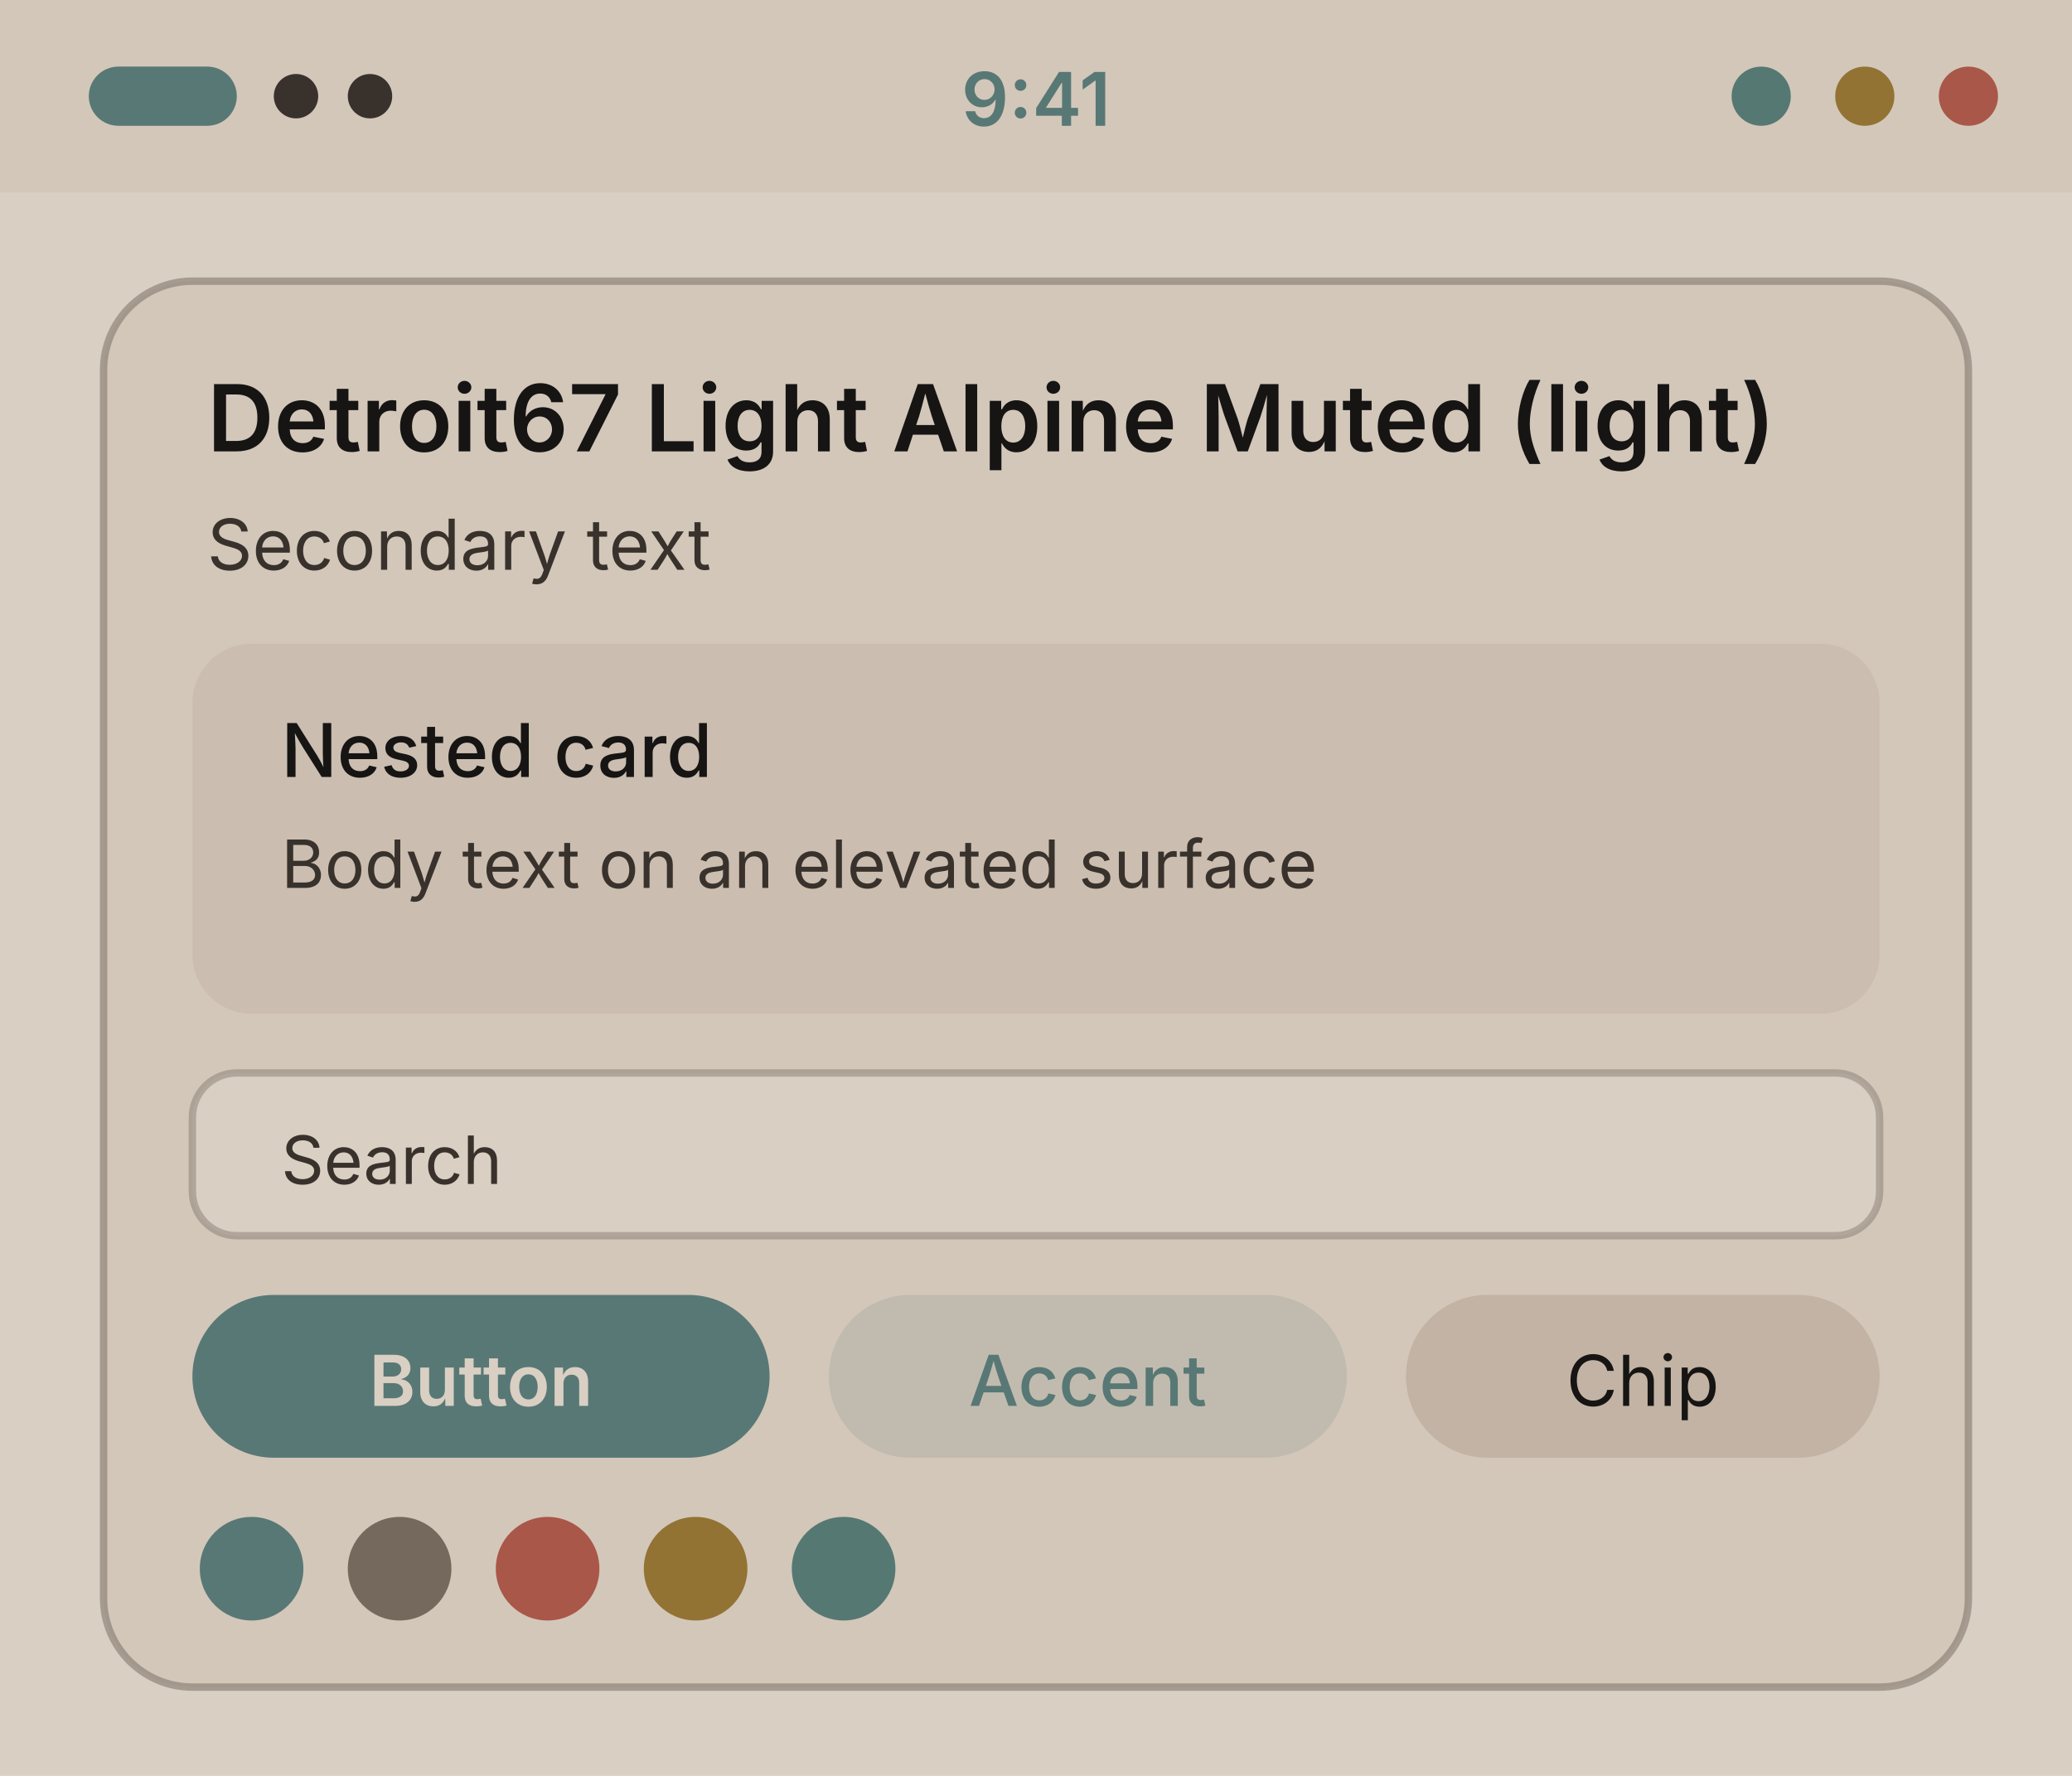
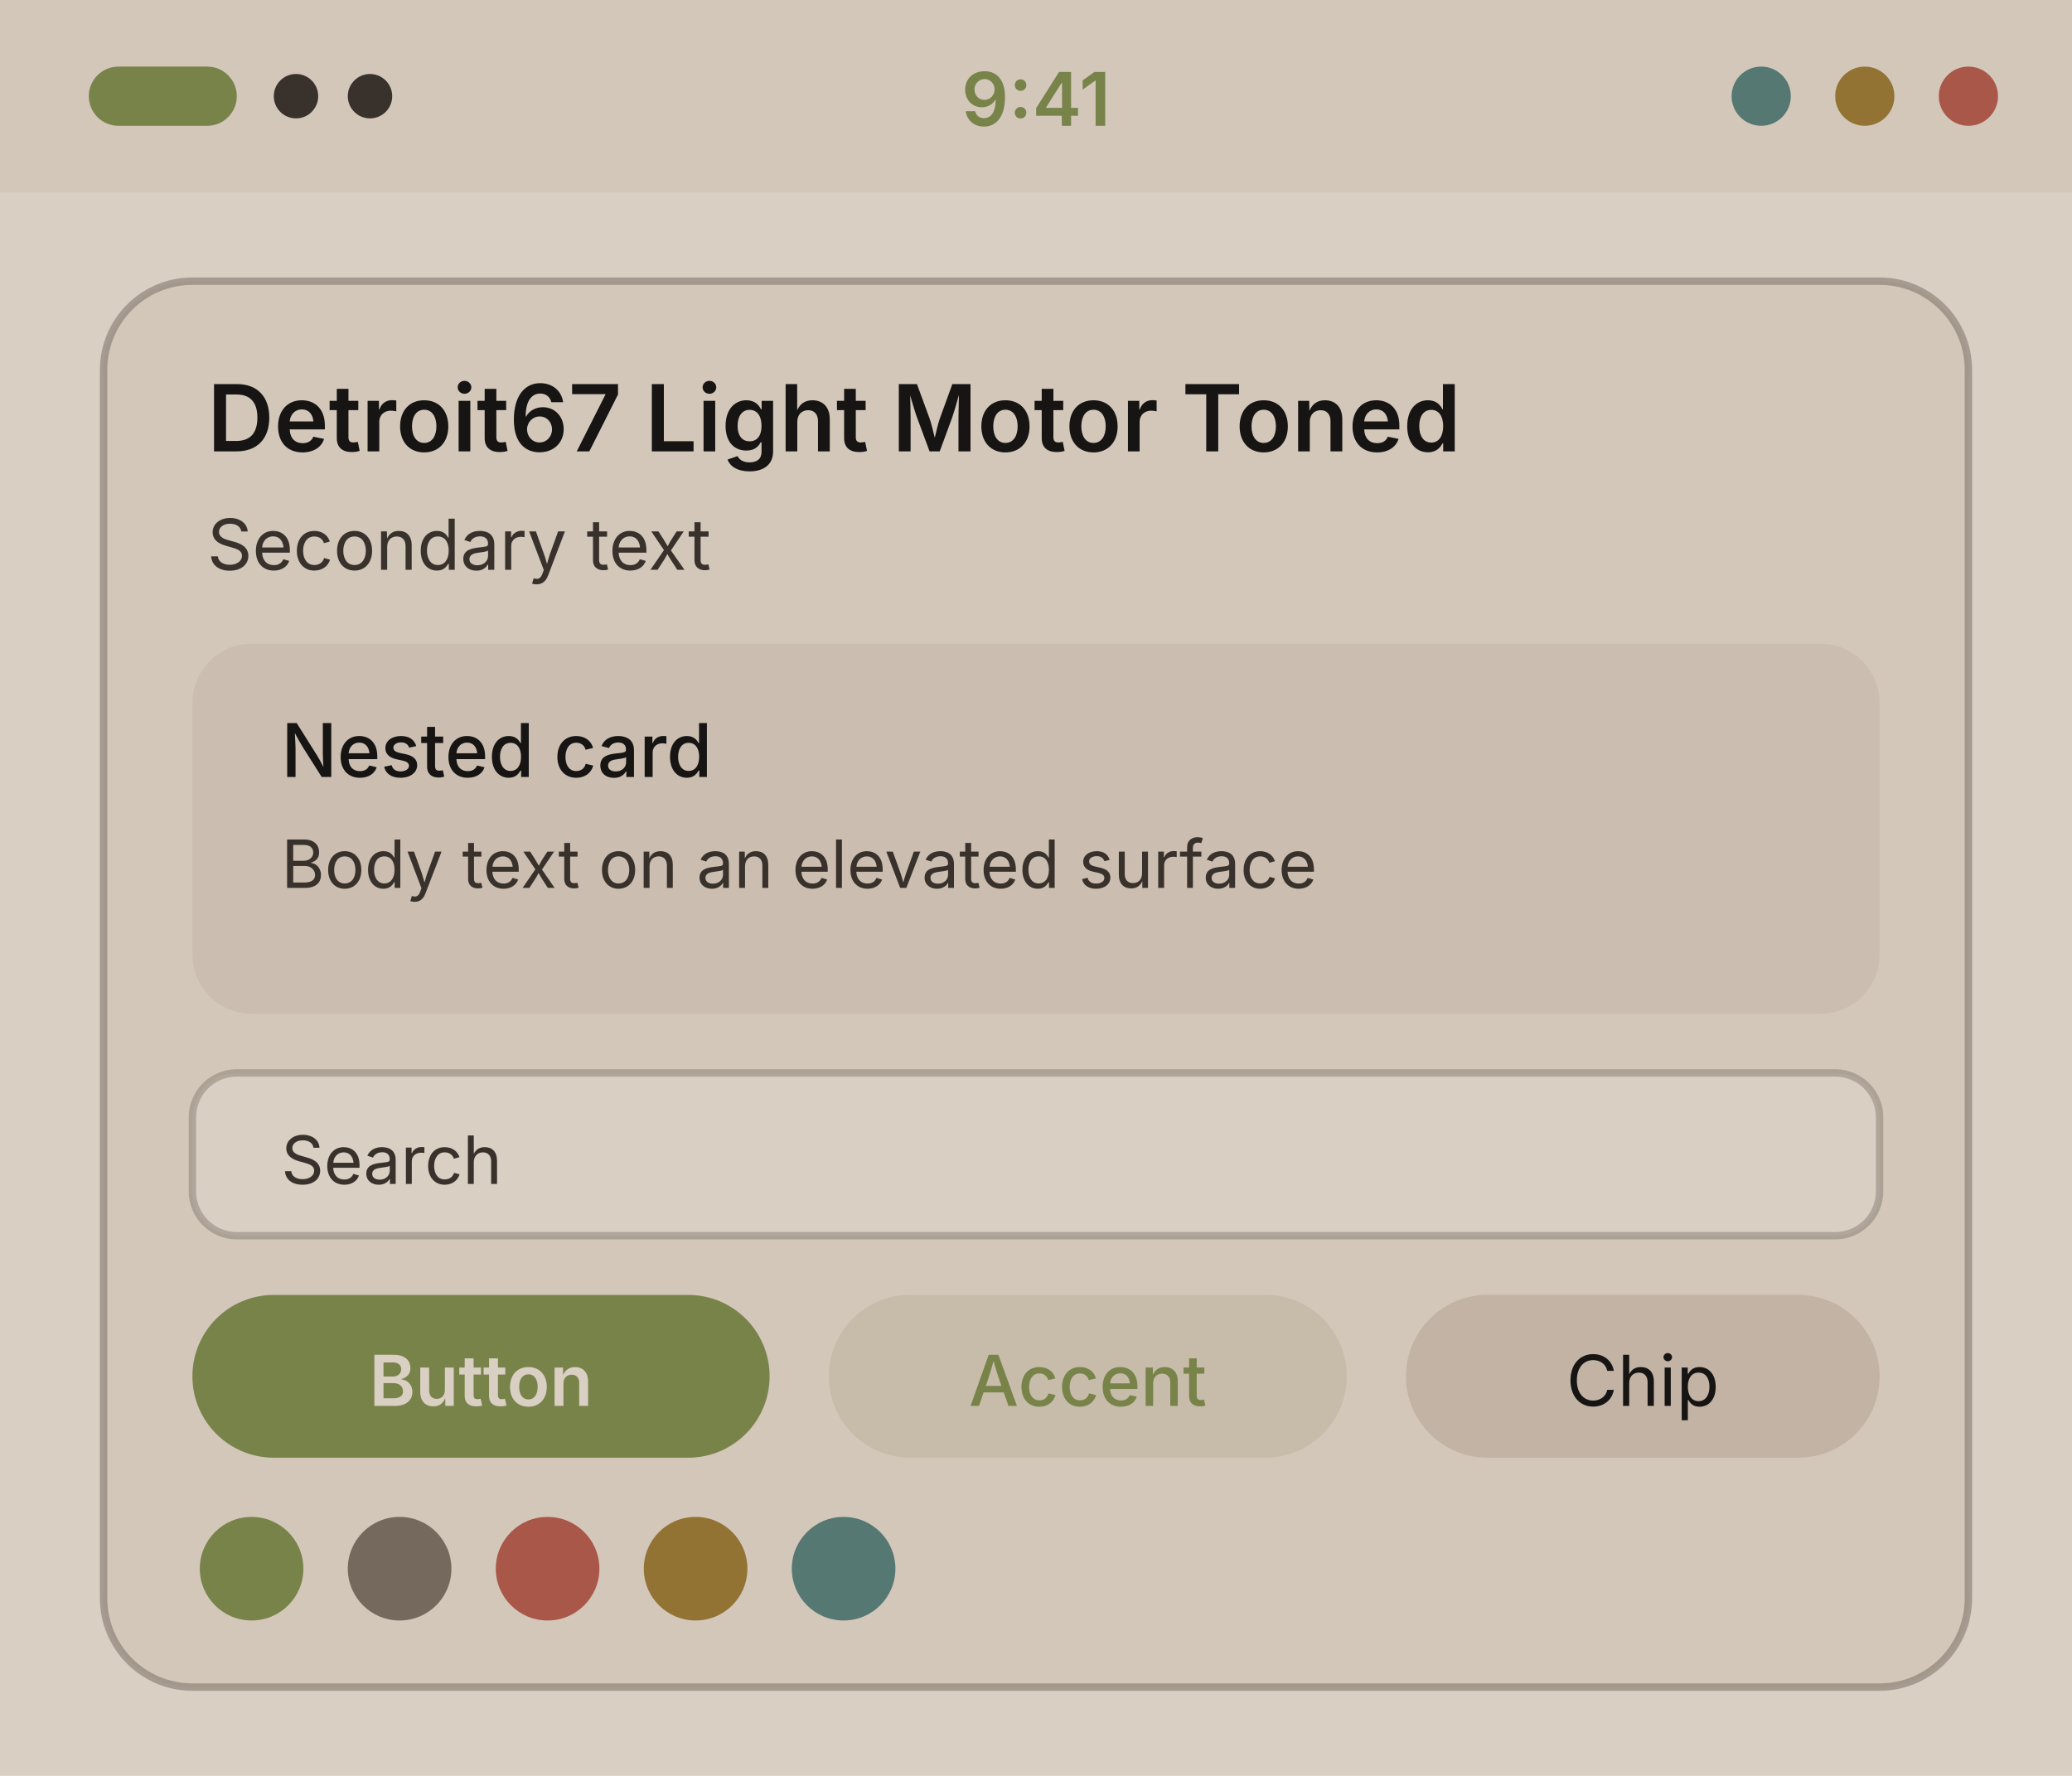
<svg xmlns="http://www.w3.org/2000/svg" width="280" height="240" viewBox="0 0 280 240">
  <g transform="translate(0, 0)">
    <rect width="280" height="240" fill="#D9CFC3" />
    <rect width="280" height="26" fill="#D3C7BA" />
-     <rect x="12" y="9" width="20" height="8" rx="4" fill="#587875" />
+     <rect x="12" y="9" width="20" height="8" rx="4" fill="#78834A" />
    <circle cx="40" cy="13" r="3" fill="#39322C" />
    <circle cx="50" cy="13" r="3" fill="#39322C" />
-     <text x="140" y="17" font-family="system-ui, -apple-system, Segoe UI, sans-serif" font-size="10" font-weight="600" text-anchor="middle" fill="#587875">9:41</text>
+     <text x="140" y="17" font-family="system-ui, -apple-system, Segoe UI, sans-serif" font-size="10" font-weight="600" text-anchor="middle" fill="#78834A">9:41</text>
    <circle cx="238" cy="13" r="4" fill="#557873" />
    <circle cx="252" cy="13" r="4" fill="#927333" />
    <circle cx="266" cy="13" r="4" fill="#A95748" />
    <rect x="14" y="38" width="252" height="190" rx="12" fill="#D3C7BA" stroke="#75695F" stroke-opacity="0.5" />
-     <text x="28" y="61" font-family="system-ui, -apple-system, Segoe UI, sans-serif" font-size="12.5" font-weight="600" fill="#161514">Detroit67 Light Alpine Muted (light)</text>
+     <text x="28" y="61" font-family="system-ui, -apple-system, Segoe UI, sans-serif" font-size="12.5" font-weight="600" fill="#161514">Detroit67 Light Motor Toned</text>
    <text x="28" y="77" font-family="system-ui, -apple-system, Segoe UI, sans-serif" font-size="9.5" fill="#39322C">Secondary text</text>
    <rect x="26" y="87" width="228" height="50" rx="8" fill="#CBBEB0" />
    <text x="38" y="105" font-family="system-ui, -apple-system, Segoe UI, sans-serif" font-size="10" font-weight="500" fill="#161514">Nested card</text>
    <text x="38" y="120" font-family="system-ui, -apple-system, Segoe UI, sans-serif" font-size="9" fill="#39322C">Body text on an elevated surface</text>
    <rect x="26" y="145" width="228" height="22" rx="6" fill="#D9CFC3" stroke="#75695F" stroke-opacity="0.4" />
    <text x="38" y="160" font-family="system-ui, -apple-system, Segoe UI, sans-serif" font-size="9" fill="#39322C">Search</text>
-     <rect x="26" y="175" width="78" height="22" rx="11" fill="#587875" />
+     <rect x="26" y="175" width="78" height="22" rx="11" fill="#78834A" />
    <text x="65" y="190" font-family="system-ui, -apple-system, Segoe UI, sans-serif" font-size="9.5" font-weight="600" text-anchor="middle" fill="#D9CFC3">Button</text>
-     <rect x="112" y="175" width="70" height="22" rx="11" fill="#587875" fill-opacity="0.15" />
-     <text x="147" y="190" font-family="system-ui, -apple-system, Segoe UI, sans-serif" font-size="9.5" font-weight="500" text-anchor="middle" fill="#587875">Accent</text>
+     <rect x="112" y="175" width="70" height="22" rx="11" fill="#78834A" fill-opacity="0.15" />
+     <text x="147" y="190" font-family="system-ui, -apple-system, Segoe UI, sans-serif" font-size="9.5" font-weight="500" text-anchor="middle" fill="#78834A">Accent</text>
    <rect x="190" y="175" width="64" height="22" rx="11" fill="#C2B3A4" />
    <text x="222" y="190" font-family="system-ui, -apple-system, Segoe UI, sans-serif" font-size="9.5" text-anchor="middle" fill="#161514">Chip</text>
-     <circle cx="34" cy="212" r="7" fill="#587875" />
+     <circle cx="34" cy="212" r="7" fill="#78834A" />
    <circle cx="54" cy="212" r="7" fill="#75685D" />
    <circle cx="74" cy="212" r="7" fill="#A95748" />
    <circle cx="94" cy="212" r="7" fill="#927333" />
    <circle cx="114" cy="212" r="7" fill="#557873" />
  </g>
</svg>
